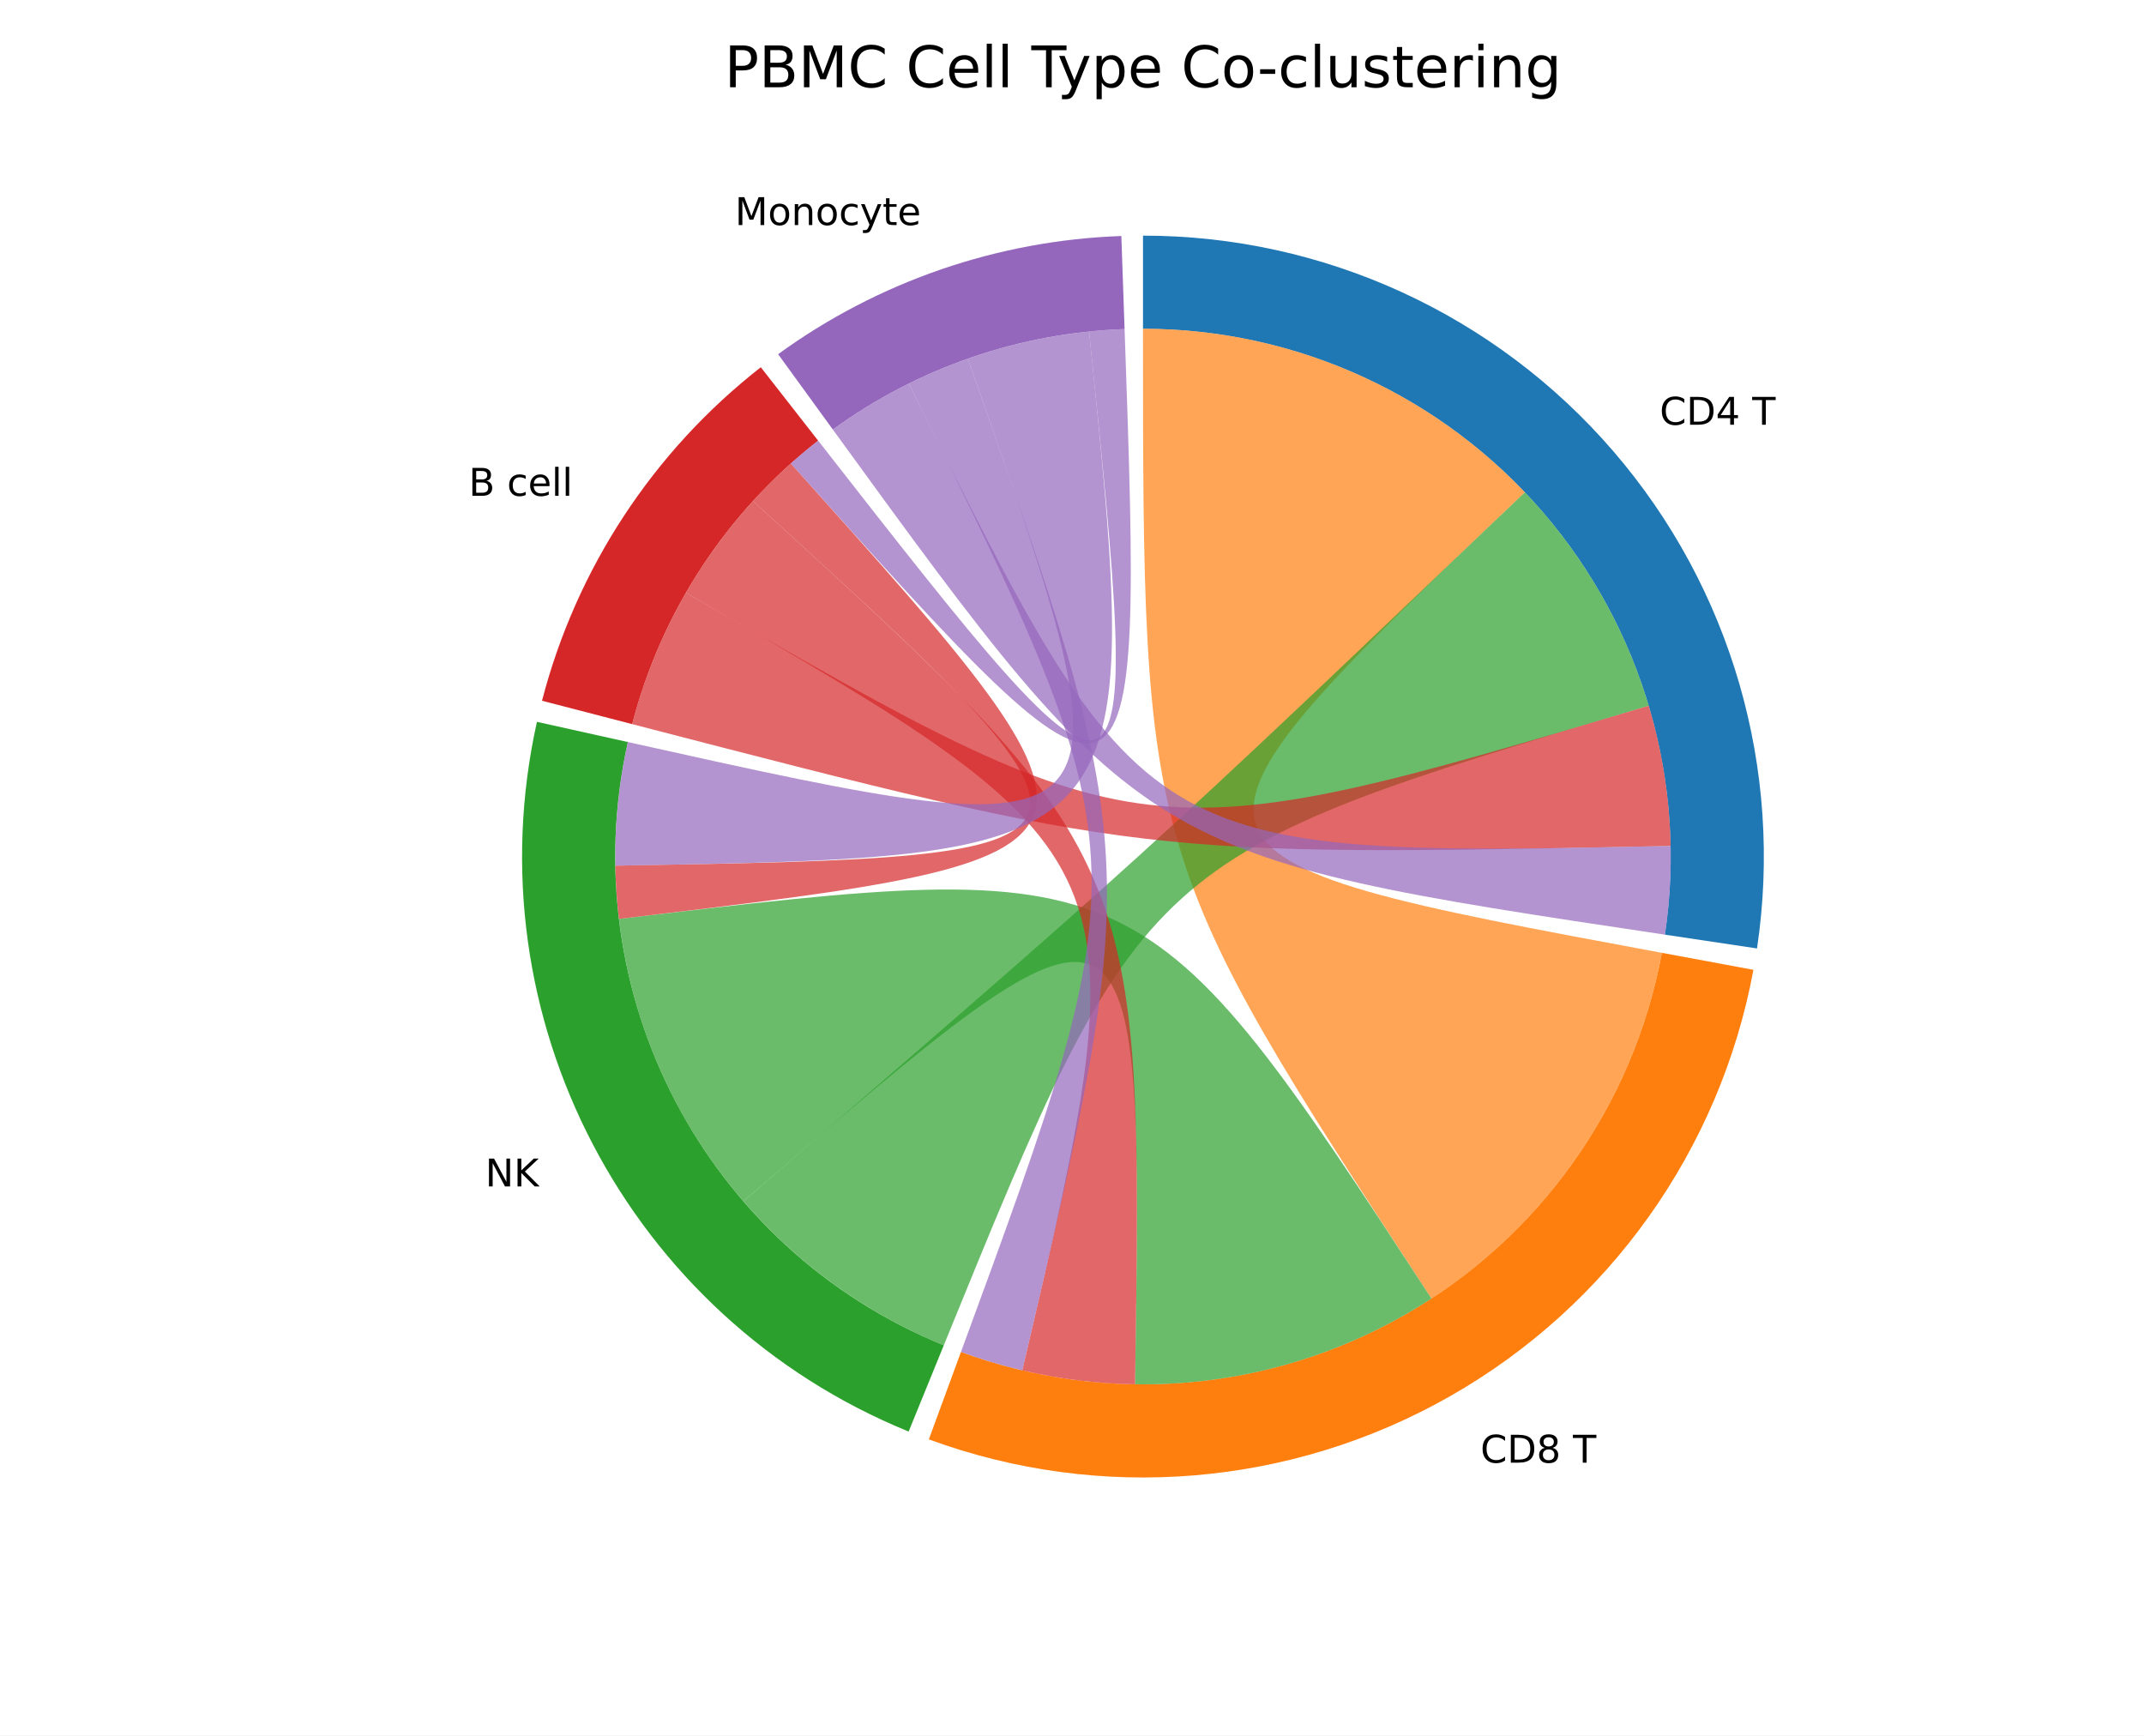
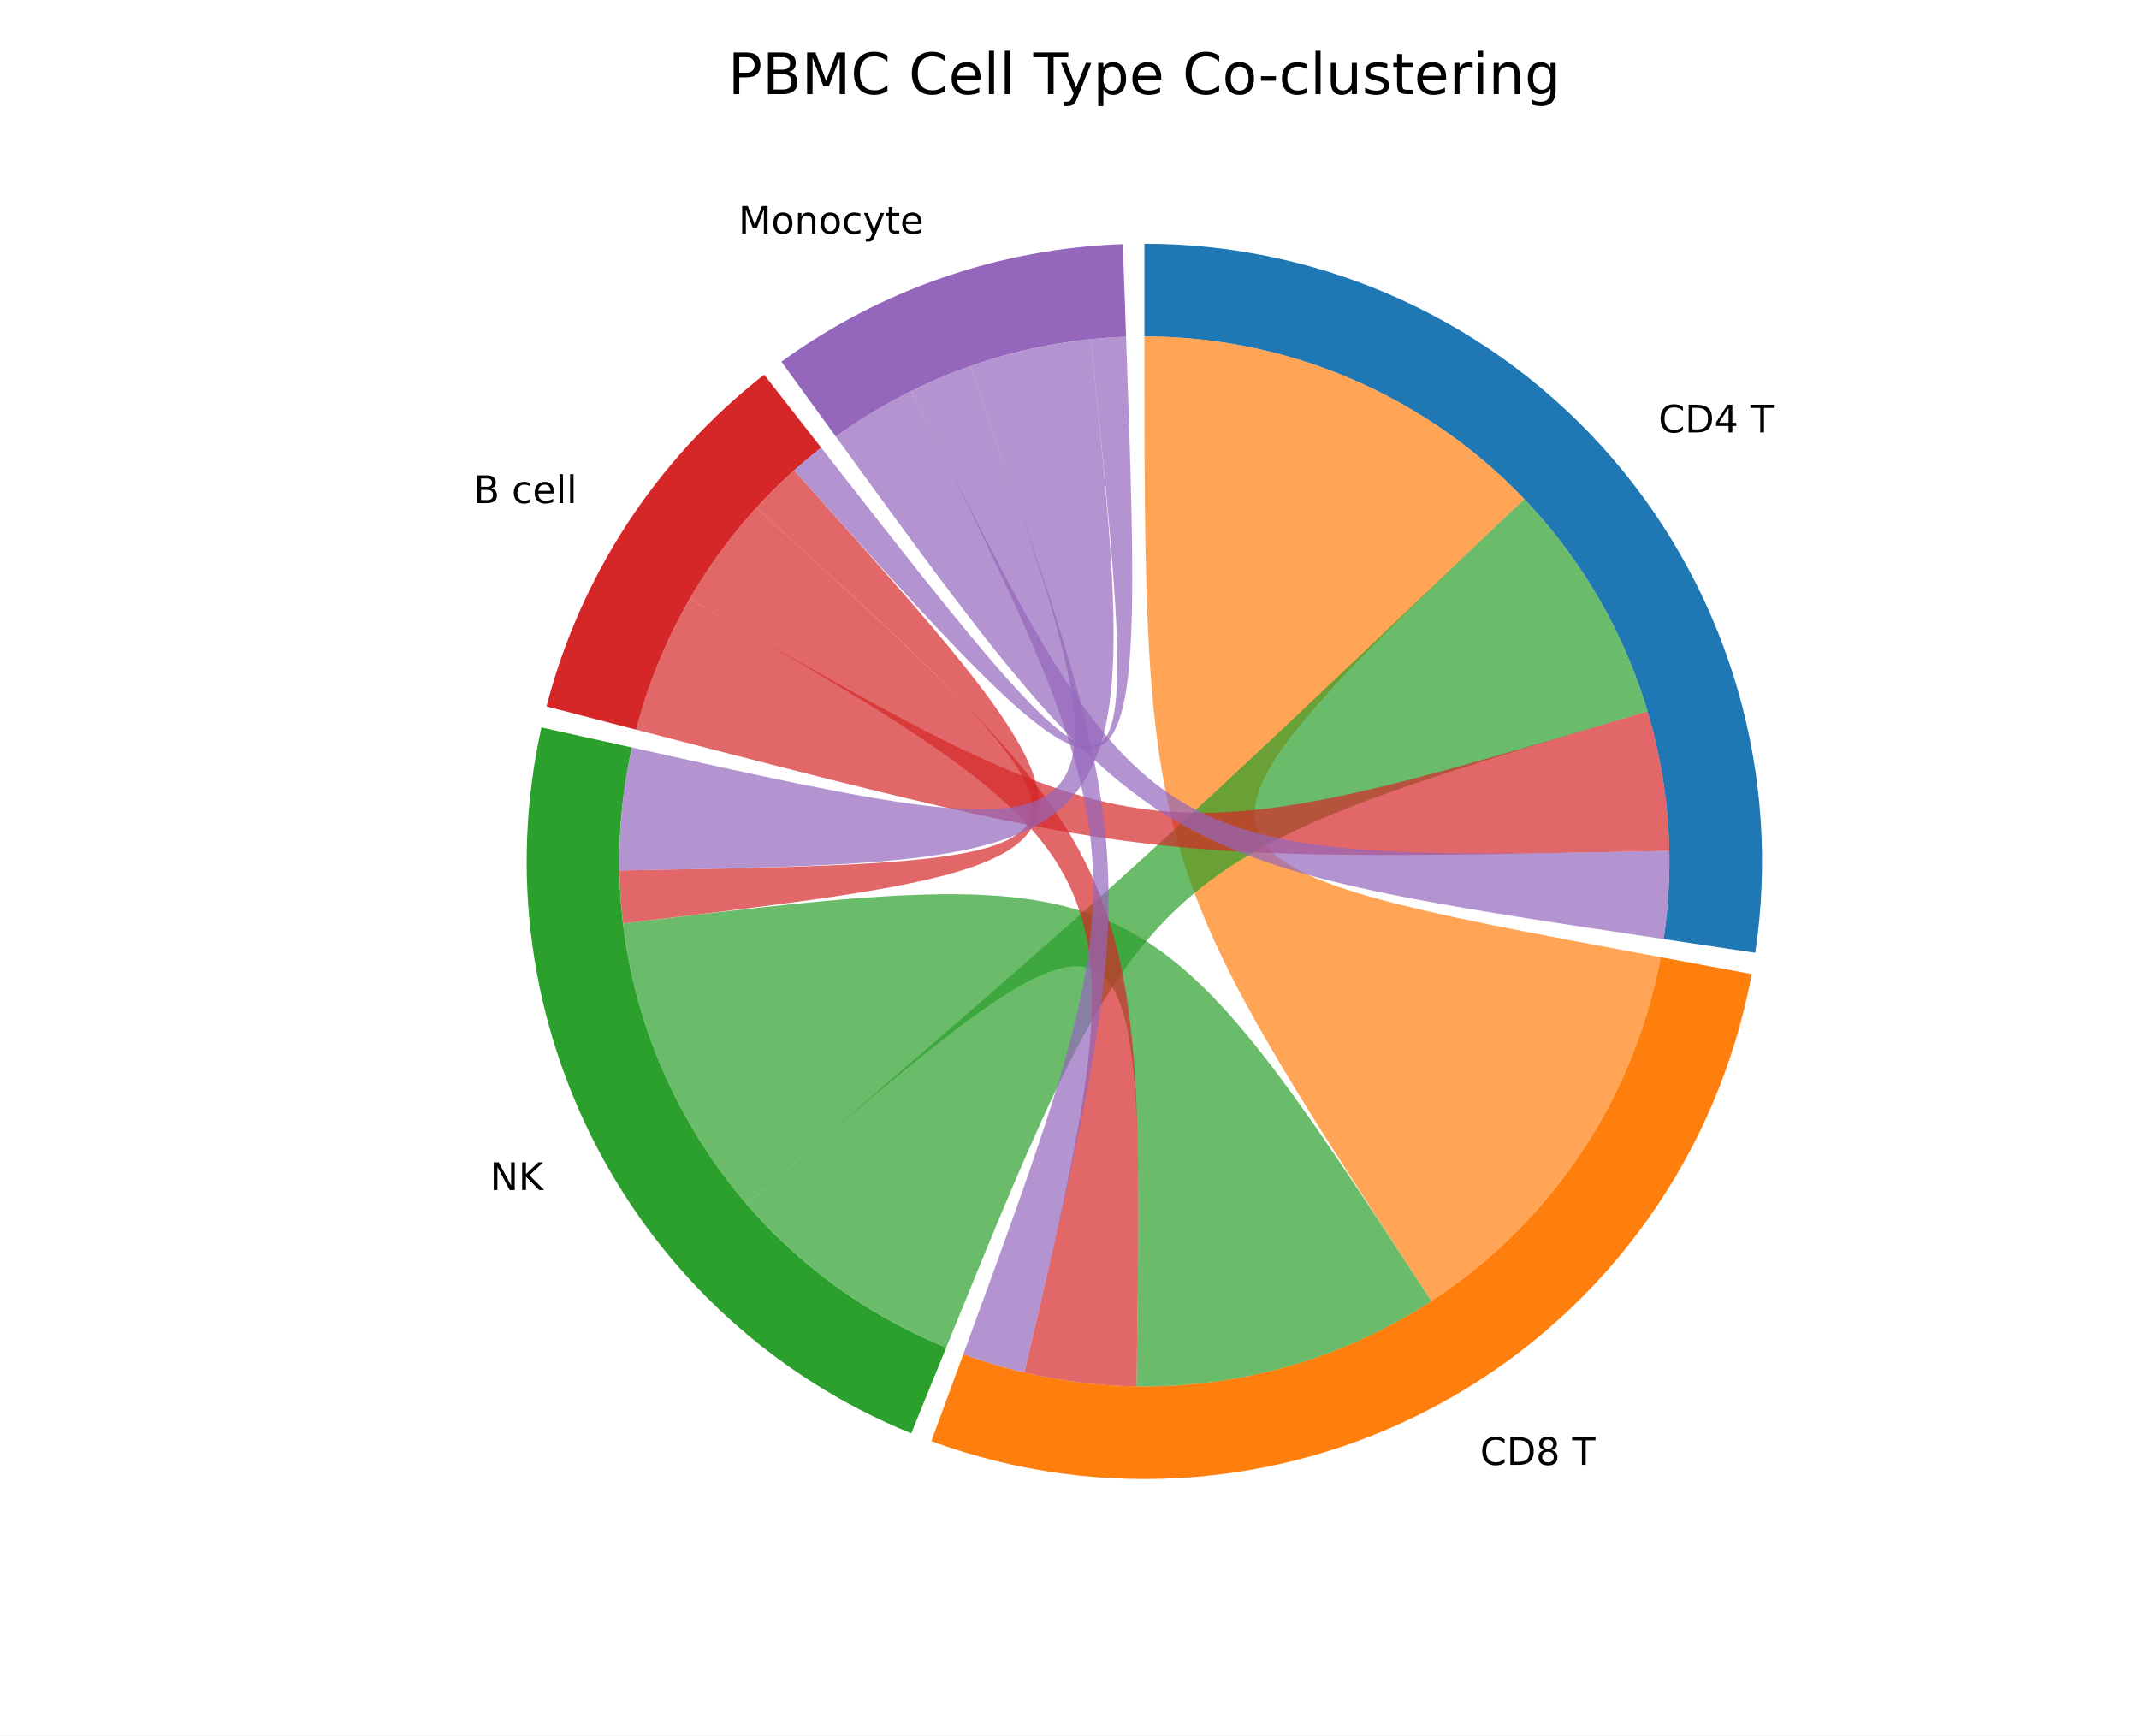
- <svg xmlns="http://www.w3.org/2000/svg" width="673.4" height="545" font-family="DejaVu Sans, Liberation Sans, Arial, sans-serif" fill="black">
+ <svg xmlns="http://www.w3.org/2000/svg" width="675.3" height="547.95" font-family="DejaVu Sans, Verdana, Liberation Sans, Arial, sans-serif" fill="black">
  <rect width="100%" height="100%" fill="white" />
-   <text x="359" y="27.4" font-size="18" text-anchor="middle">PBMC Cell Type Co-clustering</text>
-   <path d="M 359 74 A 195 195 0 0 1 551.853 297.856 L 522.925 293.528 A 165.75 165.75 0 0 0 359 103.25 Z" stroke="none" stroke-width="0" fill="#1f77b4" />
-   <path d="M 550.729 304.569 A 195 195 0 0 1 291.735 452.031 L 301.824 424.576 A 165.75 165.75 0 0 0 521.969 299.234 Z" stroke="none" stroke-width="0" fill="#ff7f0e" />
-   <path d="M 285.388 449.572 A 195 195 0 0 1 168.646 226.688 L 197.199 233.035 A 165.75 165.75 0 0 0 296.43 422.486 Z" stroke="none" stroke-width="0" fill="#2ca02c" />
-   <path d="M 170.239 220.07 A 195 195 0 0 1 238.958 115.329 L 256.964 138.379 A 165.75 165.75 0 0 0 198.553 227.41 Z" stroke="none" stroke-width="0" fill="#d62728" />
-   <path d="M 244.394 111.233 A 195 195 0 0 1 352.195 74.119 L 353.215 103.351 A 165.75 165.75 0 0 0 261.585 134.898 Z" stroke="none" stroke-width="0" fill="#9467bd" />
-   <text x="521.28" y="133.39" font-size="12" text-anchor="start">CD4 T</text>
-   <text x="464.98" y="459.34" font-size="12" text-anchor="start">CD8 T</text>
-   <text x="169.25" y="372.59" font-size="12" text-anchor="end">NK</text>
-   <text x="179.9" y="155.7" font-size="12" text-anchor="end">B cell</text>
-   <text x="289.27" y="70.67" font-size="12" text-anchor="end">Monocyte</text>
-   <path d="M 521.969 299.234 A 165.75 165.75 0 0 1 449.595 407.801 C 359 269 359 269 359 103.25 A 165.75 165.75 0 0 1 478.947 154.607 C 359 269 359 269 521.969 299.234 Z" stroke="none" stroke-width="0" fill="#ff7f0e" fill-opacity="0.7" />
-   <path d="M 296.43 422.486 A 165.75 165.75 0 0 1 233.489 377.259 C 359 269 359 269 478.947 154.607 A 165.75 165.75 0 0 1 517.842 221.646 C 359 269 359 269 296.43 422.486 Z" stroke="none" stroke-width="0" fill="#2ca02c" fill-opacity="0.7" />
-   <path d="M 233.489 377.259 A 165.75 165.75 0 0 1 194.41 288.579 C 359 269 359 269 449.595 407.801 A 165.75 165.75 0 0 1 356.503 434.731 C 359 269 359 269 233.489 377.259 Z" stroke="none" stroke-width="0" fill="#2ca02c" fill-opacity="0.7" />
-   <path d="M 198.553 227.41 A 165.75 165.75 0 0 1 215.434 186.164 C 359 269 359 269 517.842 221.646 A 165.75 165.75 0 0 1 524.717 265.679 C 359 269 359 269 198.553 227.41 Z" stroke="none" stroke-width="0" fill="#d62728" fill-opacity="0.7" />
-   <path d="M 215.434 186.164 A 165.75 165.75 0 0 1 236.497 157.349 C 359 269 359 269 356.503 434.731 A 165.75 165.75 0 0 1 321.08 430.354 C 359 269 359 269 215.434 186.164 Z" stroke="none" stroke-width="0" fill="#d62728" fill-opacity="0.7" />
-   <path d="M 236.497 157.349 A 165.75 165.75 0 0 1 248.396 145.551 C 359 269 359 269 194.41 288.579 A 165.75 165.75 0 0 1 193.275 271.861 C 359 269 359 269 236.497 157.349 Z" stroke="none" stroke-width="0" fill="#d62728" fill-opacity="0.7" />
-   <path d="M 261.585 134.898 A 165.75 165.75 0 0 1 285.463 120.456 C 359 269 359 269 524.717 265.679 A 165.75 165.75 0 0 1 522.925 293.528 C 359 269 359 269 261.585 134.898 Z" stroke="none" stroke-width="0" fill="#9467bd" fill-opacity="0.7" />
-   <path d="M 285.463 120.456 A 165.75 165.75 0 0 1 303.988 112.646 C 359 269 359 269 321.08 430.354 A 165.75 165.75 0 0 1 301.824 424.576 C 359 269 359 269 285.463 120.456 Z" stroke="none" stroke-width="0" fill="#9467bd" fill-opacity="0.7" />
-   <path d="M 303.988 112.646 A 165.75 165.75 0 0 1 342.068 104.117 C 359 269 359 269 193.275 271.861 A 165.75 165.75 0 0 1 197.199 233.035 C 359 269 359 269 303.988 112.646 Z" stroke="none" stroke-width="0" fill="#9467bd" fill-opacity="0.7" />
-   <path d="M 342.068 104.117 A 165.75 165.75 0 0 1 353.215 103.351 C 359 269 359 269 248.396 145.551 A 165.75 165.75 0 0 1 256.964 138.379 C 359 269 359 269 342.068 104.117 Z" stroke="none" stroke-width="0" fill="#9467bd" fill-opacity="0.7" />
+   <text x="361.3" y="29.71" font-size="18" text-anchor="middle">PBMC Cell Type Co-clustering</text>
+   <path d="M 361.297 76.953 A 195 195 0 0 1 554.15 300.809 L 525.222 296.481 A 165.75 165.75 0 0 0 361.297 106.203 Z" stroke="none" stroke-width="0" fill="#1f77b4" />
+   <path d="M 553.025 307.522 A 195 195 0 0 1 294.031 454.984 L 304.121 427.53 A 165.75 165.75 0 0 0 524.266 302.187 Z" stroke="none" stroke-width="0" fill="#ff7f0e" />
+   <path d="M 287.685 452.525 A 195 195 0 0 1 170.943 229.641 L 199.496 235.988 A 165.75 165.75 0 0 0 298.727 425.439 Z" stroke="none" stroke-width="0" fill="#2ca02c" />
+   <path d="M 172.535 223.024 A 195 195 0 0 1 241.255 118.282 L 259.261 141.332 A 165.75 165.75 0 0 0 200.85 230.363 Z" stroke="none" stroke-width="0" fill="#d62728" />
+   <path d="M 246.691 114.186 A 195 195 0 0 1 354.491 77.072 L 355.512 106.304 A 165.75 165.75 0 0 0 263.882 137.851 Z" stroke="none" stroke-width="0" fill="#9467bd" />
+   <text x="523.58" y="136.52" font-size="12" text-anchor="start">CD4 T</text>
+   <text x="467.28" y="462.47" font-size="12" text-anchor="start">CD8 T</text>
+   <text x="171.55" y="375.71" font-size="12" text-anchor="end">NK</text>
+   <text x="182.2" y="158.83" font-size="12" text-anchor="end">B cell</text>
+   <text x="291.57" y="73.79" font-size="12" text-anchor="end">Monocyte</text>
+   <path d="M 524.266 302.187 A 165.75 165.75 0 0 1 451.892 410.754 C 361.297 271.953 361.297 271.953 361.297 106.203 A 165.75 165.75 0 0 1 481.244 157.56 C 361.297 271.953 361.297 271.953 524.266 302.187 Z" stroke="none" stroke-width="0" fill="#ff7f0e" fill-opacity="0.7" />
+   <path d="M 298.727 425.439 A 165.75 165.75 0 0 1 235.786 380.212 C 361.297 271.953 361.297 271.953 481.244 157.56 A 165.75 165.75 0 0 1 520.138 224.599 C 361.297 271.953 361.297 271.953 298.727 425.439 Z" stroke="none" stroke-width="0" fill="#2ca02c" fill-opacity="0.7" />
+   <path d="M 235.786 380.212 A 165.75 165.75 0 0 1 196.707 291.532 C 361.297 271.953 361.297 271.953 451.892 410.754 A 165.75 165.75 0 0 1 358.8 437.684 C 361.297 271.953 361.297 271.953 235.786 380.212 Z" stroke="none" stroke-width="0" fill="#2ca02c" fill-opacity="0.7" />
+   <path d="M 200.85 230.363 A 165.75 165.75 0 0 1 217.731 189.117 C 361.297 271.953 361.297 271.953 520.138 224.599 A 165.75 165.75 0 0 1 527.014 268.633 C 361.297 271.953 361.297 271.953 200.85 230.363 Z" stroke="none" stroke-width="0" fill="#d62728" fill-opacity="0.7" />
+   <path d="M 217.731 189.117 A 165.75 165.75 0 0 1 238.794 160.302 C 361.297 271.953 361.297 271.953 358.8 437.684 A 165.75 165.75 0 0 1 323.377 433.307 C 361.297 271.953 361.297 271.953 217.731 189.117 Z" stroke="none" stroke-width="0" fill="#d62728" fill-opacity="0.7" />
+   <path d="M 238.794 160.302 A 165.75 165.75 0 0 1 250.693 148.504 C 361.297 271.953 361.297 271.953 196.707 291.532 A 165.75 165.75 0 0 1 195.572 274.814 C 361.297 271.953 361.297 271.953 238.794 160.302 Z" stroke="none" stroke-width="0" fill="#d62728" fill-opacity="0.7" />
+   <path d="M 263.882 137.851 A 165.75 165.75 0 0 1 287.76 123.409 C 361.297 271.953 361.297 271.953 527.014 268.633 A 165.75 165.75 0 0 1 525.222 296.481 C 361.297 271.953 361.297 271.953 263.882 137.851 Z" stroke="none" stroke-width="0" fill="#9467bd" fill-opacity="0.7" />
+   <path d="M 287.76 123.409 A 165.75 165.75 0 0 1 306.285 115.599 C 361.297 271.953 361.297 271.953 323.377 433.307 A 165.75 165.75 0 0 1 304.121 427.53 C 361.297 271.953 361.297 271.953 287.76 123.409 Z" stroke="none" stroke-width="0" fill="#9467bd" fill-opacity="0.7" />
+   <path d="M 306.285 115.599 A 165.75 165.75 0 0 1 344.365 107.07 C 361.297 271.953 361.297 271.953 195.572 274.814 A 165.75 165.75 0 0 1 199.496 235.988 C 361.297 271.953 361.297 271.953 306.285 115.599 Z" stroke="none" stroke-width="0" fill="#9467bd" fill-opacity="0.7" />
+   <path d="M 344.365 107.07 A 165.75 165.75 0 0 1 355.512 106.304 C 361.297 271.953 361.297 271.953 250.693 148.504 A 165.75 165.75 0 0 1 259.261 141.332 C 361.297 271.953 361.297 271.953 344.365 107.07 Z" stroke="none" stroke-width="0" fill="#9467bd" fill-opacity="0.7" />
</svg>
